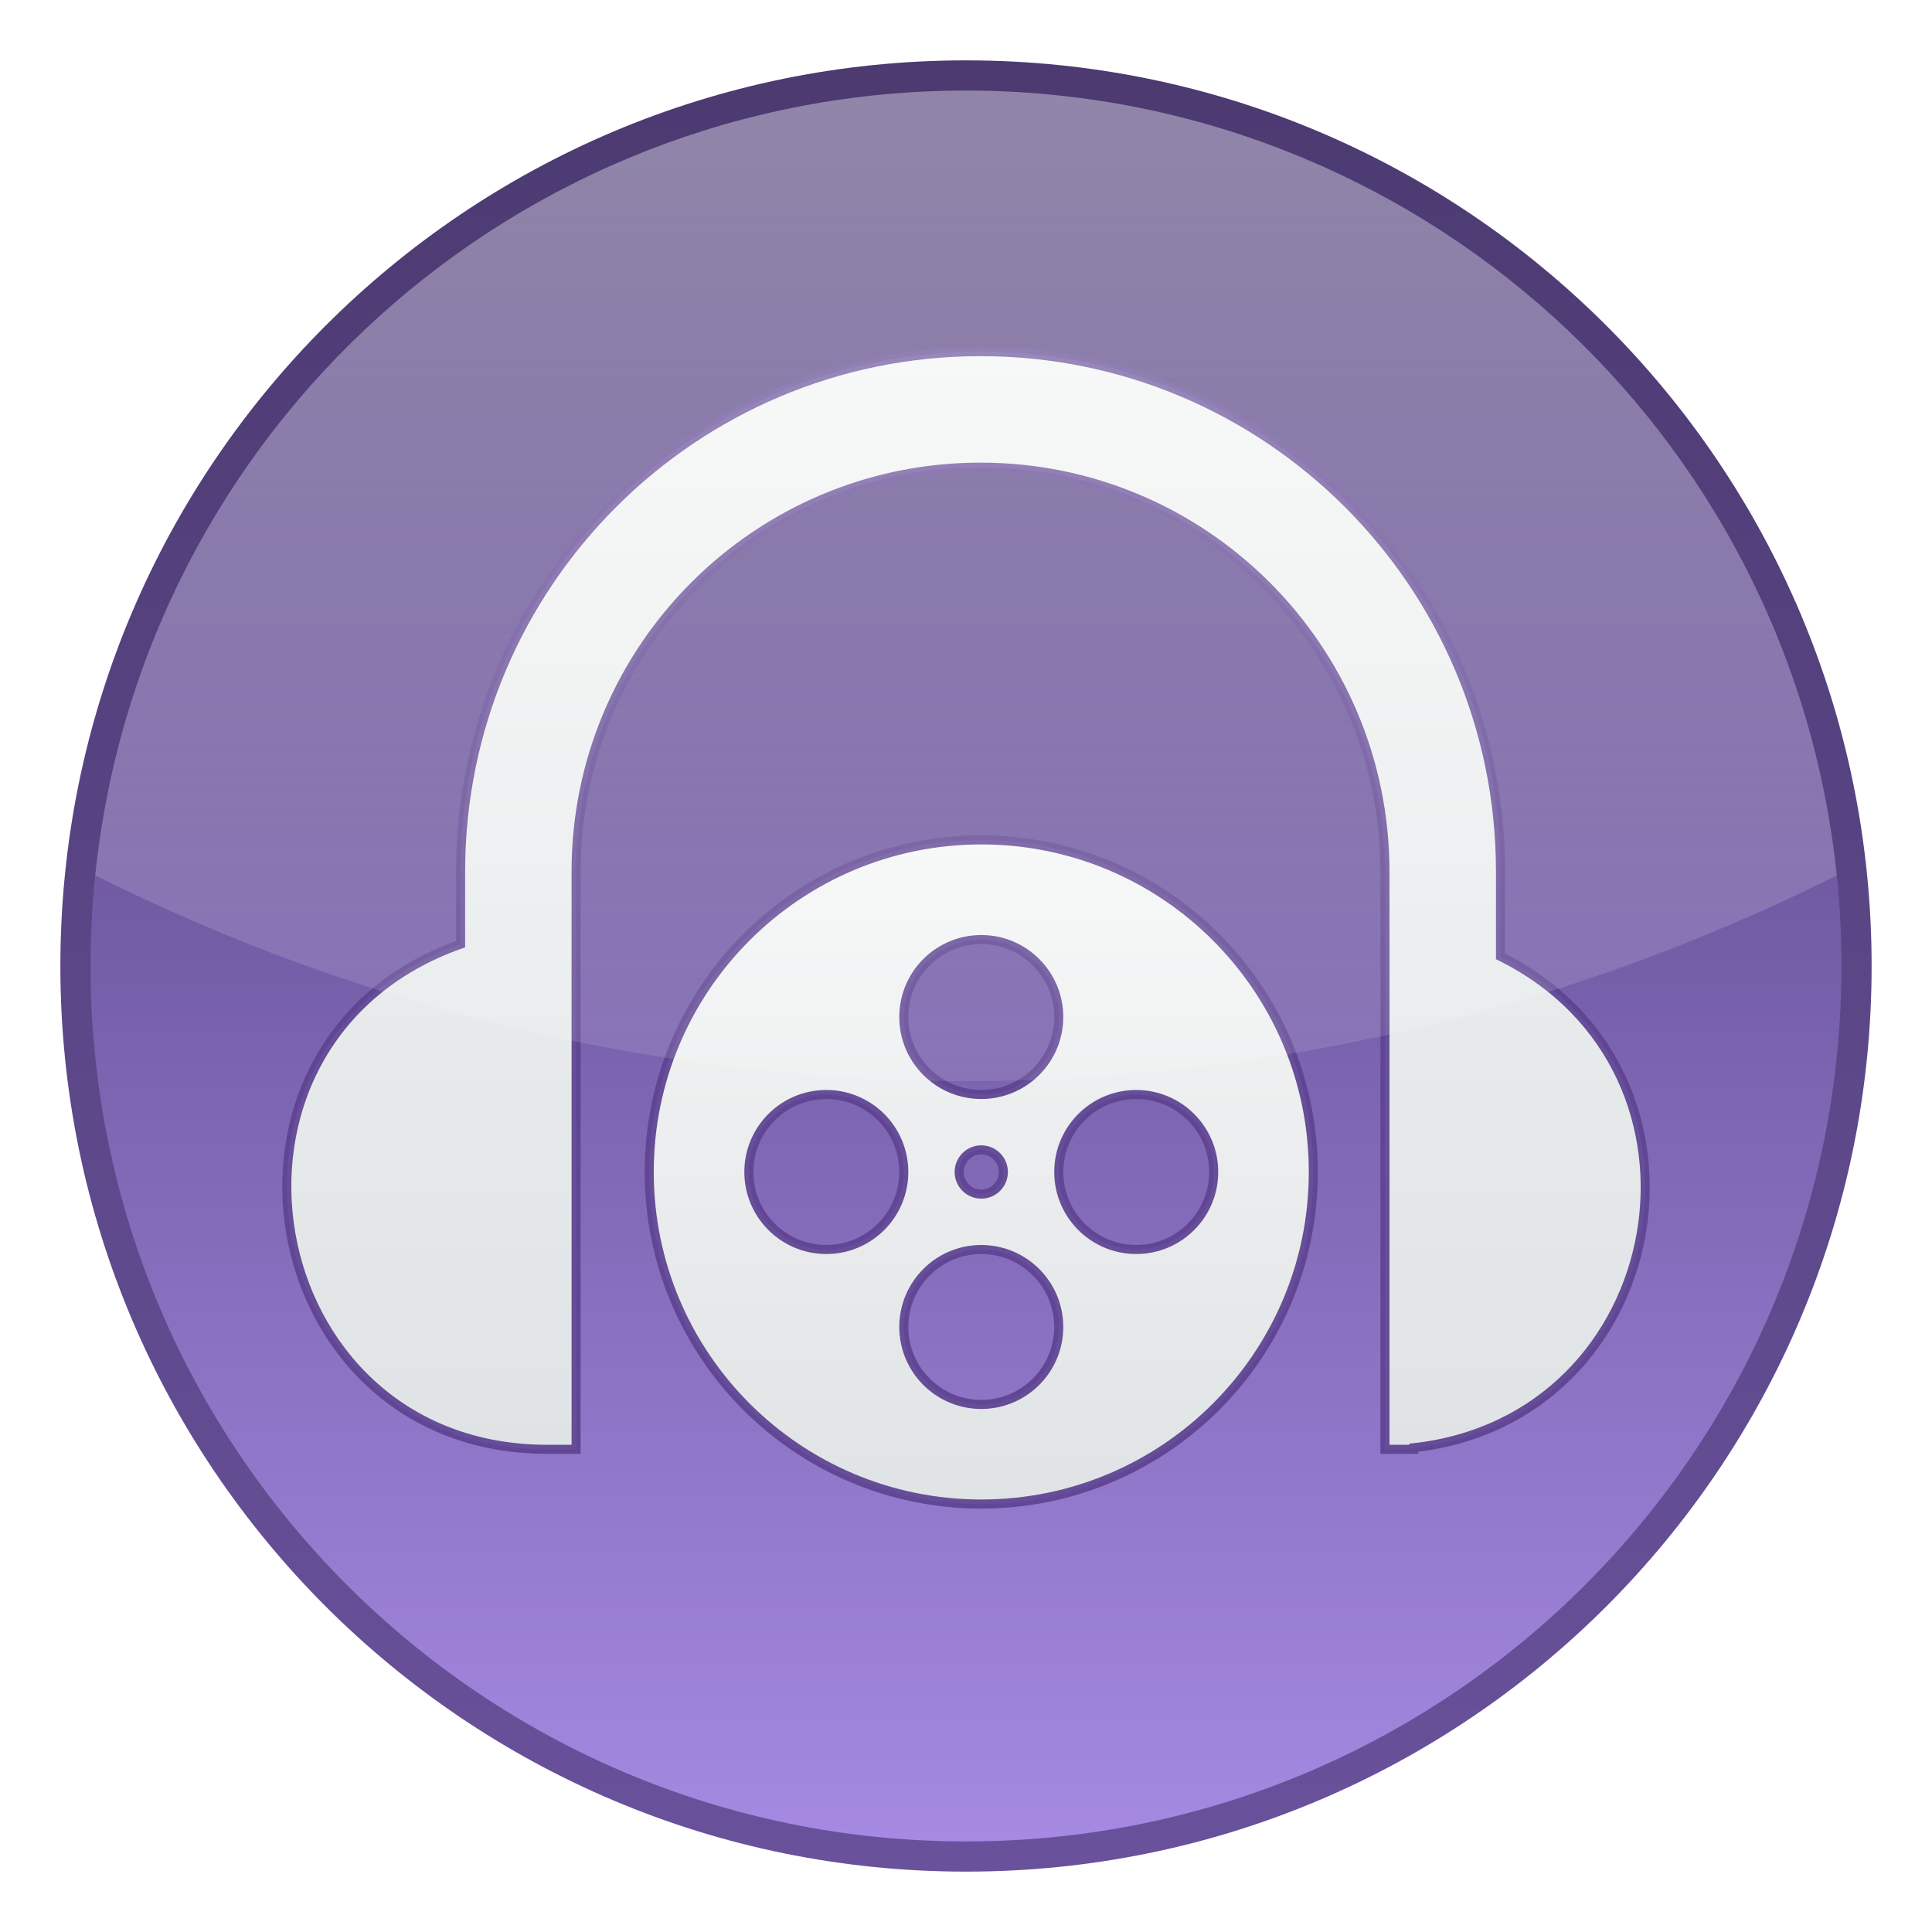
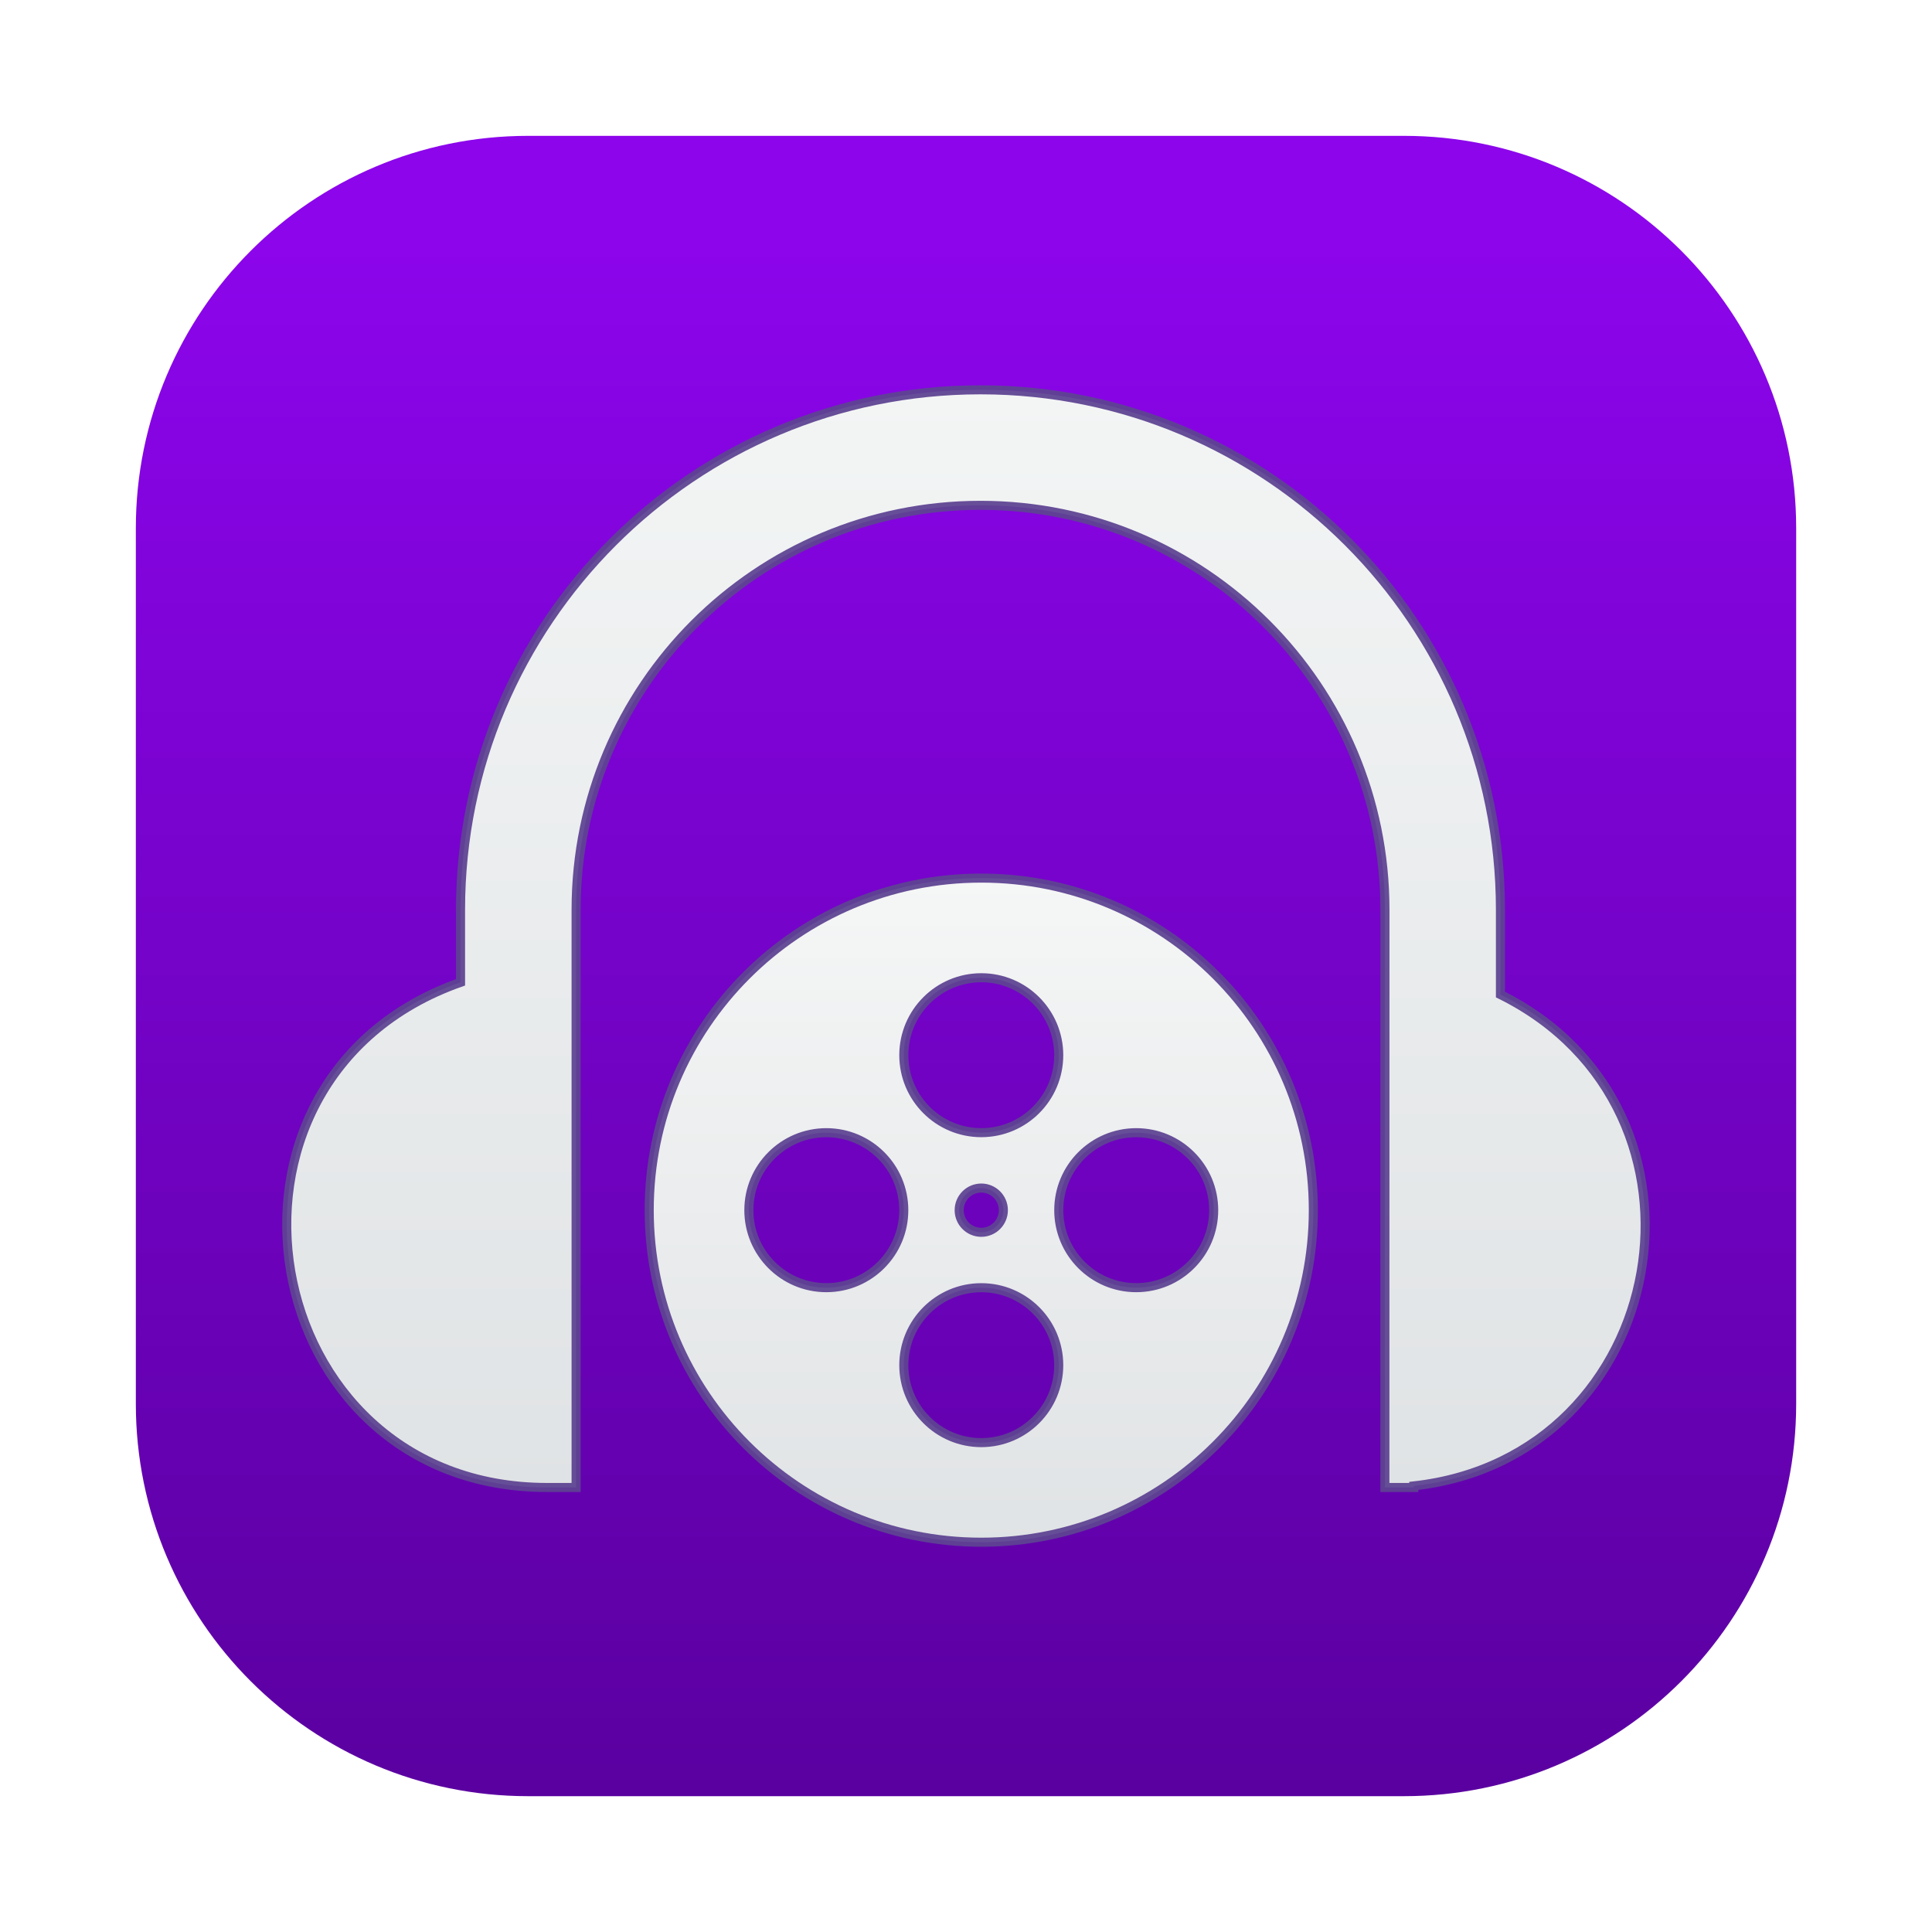
- <svg xmlns="http://www.w3.org/2000/svg" xmlns:xlink="http://www.w3.org/1999/xlink" width="64" height="64" version="1.1" id="svg24">
-   <defs id="defs28">
-     <linearGradient id="linearGradient984">
-       <stop style="stop-color:#ffffff;stop-opacity:0.402" offset="0" id="stop980" />
-       <stop style="stop-color:#ffffff;stop-opacity:0.102" offset="1" id="stop982" />
+ <svg xmlns="http://www.w3.org/2000/svg" width="64" height="64" version="1.1">
+   <defs>
+     <style type="text/css" />
+     <linearGradient id="linearGradient1448" x1="3.969" x2="3.969" y1="15.338" y2=".541" gradientTransform="matrix(.91666 0 0 .91666 26.674 -20.554)" gradientUnits="userSpaceOnUse">
+       <stop stop-color="#8c05eb" offset="0" />
+       <stop stop-color="#5a00a0" offset="1" />
    </linearGradient>
-     <linearGradient id="linearGradient976">
-       <stop style="stop-color:#f5f6f6;stop-opacity:1" offset="0" id="stop972" />
-       <stop style="stop-color:#e0e3e5;stop-opacity:1" offset="1" id="stop974" />
+     <linearGradient id="linearGradient956" x1="32.014" x2="32.014" y1="48.181" y2="11.537" gradientTransform="translate(-69.682)" gradientUnits="userSpaceOnUse">
+       <stop stop-color="#e0e3e5" offset="0" />
+       <stop stop-color="#f3f5f5" offset="1" />
    </linearGradient>
-     <linearGradient id="linearGradient938">
-       <stop style="stop-color:#e0e3e5;stop-opacity:1" offset="0" id="stop934" />
-       <stop style="stop-color:#f3f5f5;stop-opacity:1" offset="1" id="stop936" />
+     <linearGradient id="linearGradient958" x1="32" x2="32" y1="29.887" y2="52.08" gradientTransform="translate(-69.176 -2.0639)" gradientUnits="userSpaceOnUse">
+       <stop stop-color="#f5f6f6" offset="0" />
+       <stop stop-color="#e0e3e5" offset="1" />
    </linearGradient>
-     <linearGradient id="linearGradient899">
-       <stop style="stop-color:#402d67;stop-opacity:0.941" offset="0" id="stop895" />
-       <stop style="stop-color:#5f4695;stop-opacity:0.937" offset="1" id="stop897" />
-     </linearGradient>
-     <linearGradient id="linearGradient891">
-       <stop style="stop-color:#463470;stop-opacity:1" offset="0" id="stop887" />
-       <stop style="stop-color:#a68ae3;stop-opacity:1" offset="1" id="stop889" />
-     </linearGradient>
-     <linearGradient xlink:href="#linearGradient891" id="linearGradient893" x1="96.429" y1="-217.842" x2="96.429" y2="-159.573" gradientUnits="userSpaceOnUse" gradientTransform="translate(-63.26176,220.8844)" />
-     <linearGradient xlink:href="#linearGradient899" id="linearGradient901" x1="96.791" y1="-146.302" x2="96.791" y2="-85.599" gradientUnits="userSpaceOnUse" gradientTransform="translate(-64.26176,147.7132)" />
-     <style type="text/css" id="style903" />
-     <linearGradient xlink:href="#linearGradient938" id="linearGradient932" x1="32.014" y1="48.181" x2="32.014" y2="11.537" gradientUnits="userSpaceOnUse" />
-     <linearGradient xlink:href="#linearGradient976" id="linearGradient978" x1="32" y1="29.887" x2="32" y2="52.08" gradientUnits="userSpaceOnUse" gradientTransform="translate(0.5064093,-2.063924)" />
-     <linearGradient xlink:href="#linearGradient984" id="linearGradient986" x1="32" y1="3" x2="32" y2="36.033" gradientUnits="userSpaceOnUse" />
  </defs>
-   <circle style="fill:url(#linearGradient901);fill-opacity:1;stroke-width:0.965;stroke-linecap:round;paint-order:stroke fill markers" id="path883" cx="32" cy="32" r="30" />
-   <circle style="fill:url(#linearGradient893);fill-opacity:1;stroke-width:0.932;stroke-linecap:round;paint-order:stroke fill markers" id="circle885" cx="32" cy="32" r="29" />
-   <path d="M 45.878,30.786 V 28.872 c 0,-7.399 -5.998,-13.397 -13.397,-13.397 -7.399,0 -13.397,5.998 -13.397,13.397 v 1.914 0 17.224 H 18.128 C 8.439,48.018 6.12,34.497 15.258,31.276 V 28.872 c 0,-9.513 7.712,-17.224 17.224,-17.224 9.513,0 17.224,7.712 17.224,17.224 v 2.809 c 7.702,3.818 5.673,15.324 -2.871,16.277 v 0.052 l -0.957,2.7e-5 z" p-id="8838" id="path907" style="fill:url(#linearGradient932);fill-opacity:1;stroke-width:0.3;stroke:#5e4492;stroke-opacity:0.937;stroke-miterlimit:4;stroke-dasharray:none" />
-   <path id="circle940" style="fill:url(#linearGradient978);fill-opacity:1;stroke-width:0.3;stroke:#5e4492;stroke-opacity:0.937;stroke-miterlimit:4;stroke-dasharray:none" d="m 32.506,27.823 a 11,11 0 0 0 -11,11 11,11 0 0 0 11,11 11,11 0 0 0 11,-11 11,11 0 0 0 -11,-11 z m 0,3.301 a 2.567,2.567 0 0 1 2.566,2.566 2.567,2.567 0 0 1 -2.566,2.566 2.567,2.567 0 0 1 -2.566,-2.566 2.567,2.567 0 0 1 2.566,-2.566 z m -5.133,5.133 a 2.567,2.567 0 0 1 2.566,2.566 2.567,2.567 0 0 1 -2.566,2.568 2.567,2.567 0 0 1 -2.566,-2.568 2.567,2.567 0 0 1 2.566,-2.566 z m 10.266,0 a 2.567,2.567 0 0 1 2.566,2.566 2.567,2.567 0 0 1 -2.566,2.568 2.567,2.567 0 0 1 -2.566,-2.568 2.567,2.567 0 0 1 2.566,-2.566 z m -5.133,1.834 a 0.733,0.733 0 0 1 0.732,0.732 0.733,0.733 0 0 1 -0.732,0.734 0.733,0.733 0 0 1 -0.732,-0.734 0.733,0.733 0 0 1 0.732,-0.732 z m 0,3.301 a 2.567,2.567 0 0 1 2.566,2.566 2.567,2.567 0 0 1 -2.566,2.566 2.567,2.567 0 0 1 -2.566,-2.566 2.567,2.567 0 0 1 2.566,-2.566 z" />
-   <path id="circle917" style="opacity:1;fill:url(#linearGradient986);fill-opacity:1;stroke-width:2.074;stroke-linecap:round;paint-order:stroke fill markers" d="M 32 3 A 29 29 0 0 0 3.156 29 A 64.486 64.486 0 0 0 32 35.811 A 64.486 64.486 0 0 0 60.844 29 A 29 29 0 0 0 32 3 z " />
+   <g transform="matrix(3.7796 0 0 3.7796 -98.154 -16.352)">
+     <rect transform="scale(1,-1)" x="27.16" y="-20.069" width="14.552" height="14.552" ry="3.439" fill="url(#linearGradient1448)" image-rendering="optimizeSpeed" stroke-opacity=".953" stroke-width=".083" />
+   </g>
+   <g transform="translate(69.682 1.2648)" stroke="#5e4492" stroke-opacity=".937" stroke-width=".3">
+     <path d="m-23.804 30.786v-1.914c0-7.399-5.998-13.397-13.397-13.397-7.399 0-13.397 5.998-13.397 13.397v19.138h-0.957c-9.689 0.008-12.009-13.513-2.871-16.734v-2.404c0-9.513 7.712-17.224 17.224-17.224 9.513 0 17.224 7.712 17.224 17.224v2.809c7.702 3.818 5.673 15.324-2.871 16.277v0.052l-0.957 2.7e-5z" fill="url(#linearGradient956)" p-id="8838" />
+     <path d="m-37.176 27.823a11 11 0 0 0-11 11 11 11 0 0 0 11 11 11 11 0 0 0 11-11 11 11 0 0 0-11-11zm0 3.301a2.567 2.567 0 0 1 2.566 2.566 2.567 2.567 0 0 1-2.566 2.566 2.567 2.567 0 0 1-2.566-2.566 2.567 2.567 0 0 1 2.566-2.566zm-5.133 5.133a2.567 2.567 0 0 1 2.566 2.566 2.567 2.567 0 0 1-2.566 2.568 2.567 2.567 0 0 1-2.566-2.568 2.567 2.567 0 0 1 2.566-2.566zm10.266 0a2.567 2.567 0 0 1 2.566 2.566 2.567 2.567 0 0 1-2.566 2.568 2.567 2.567 0 0 1-2.566-2.568 2.567 2.567 0 0 1 2.566-2.566zm-5.133 1.834a0.733 0.733 0 0 1 0.732 0.732 0.733 0.733 0 0 1-0.732 0.734 0.733 0.733 0 0 1-0.732-0.734 0.733 0.733 0 0 1 0.732-0.732zm0 3.301a2.567 2.567 0 0 1 2.566 2.566 2.567 2.567 0 0 1-2.566 2.566 2.567 2.567 0 0 1-2.566-2.566 2.567 2.567 0 0 1 2.566-2.566z" fill="url(#linearGradient958)" />
+   </g>
</svg>
